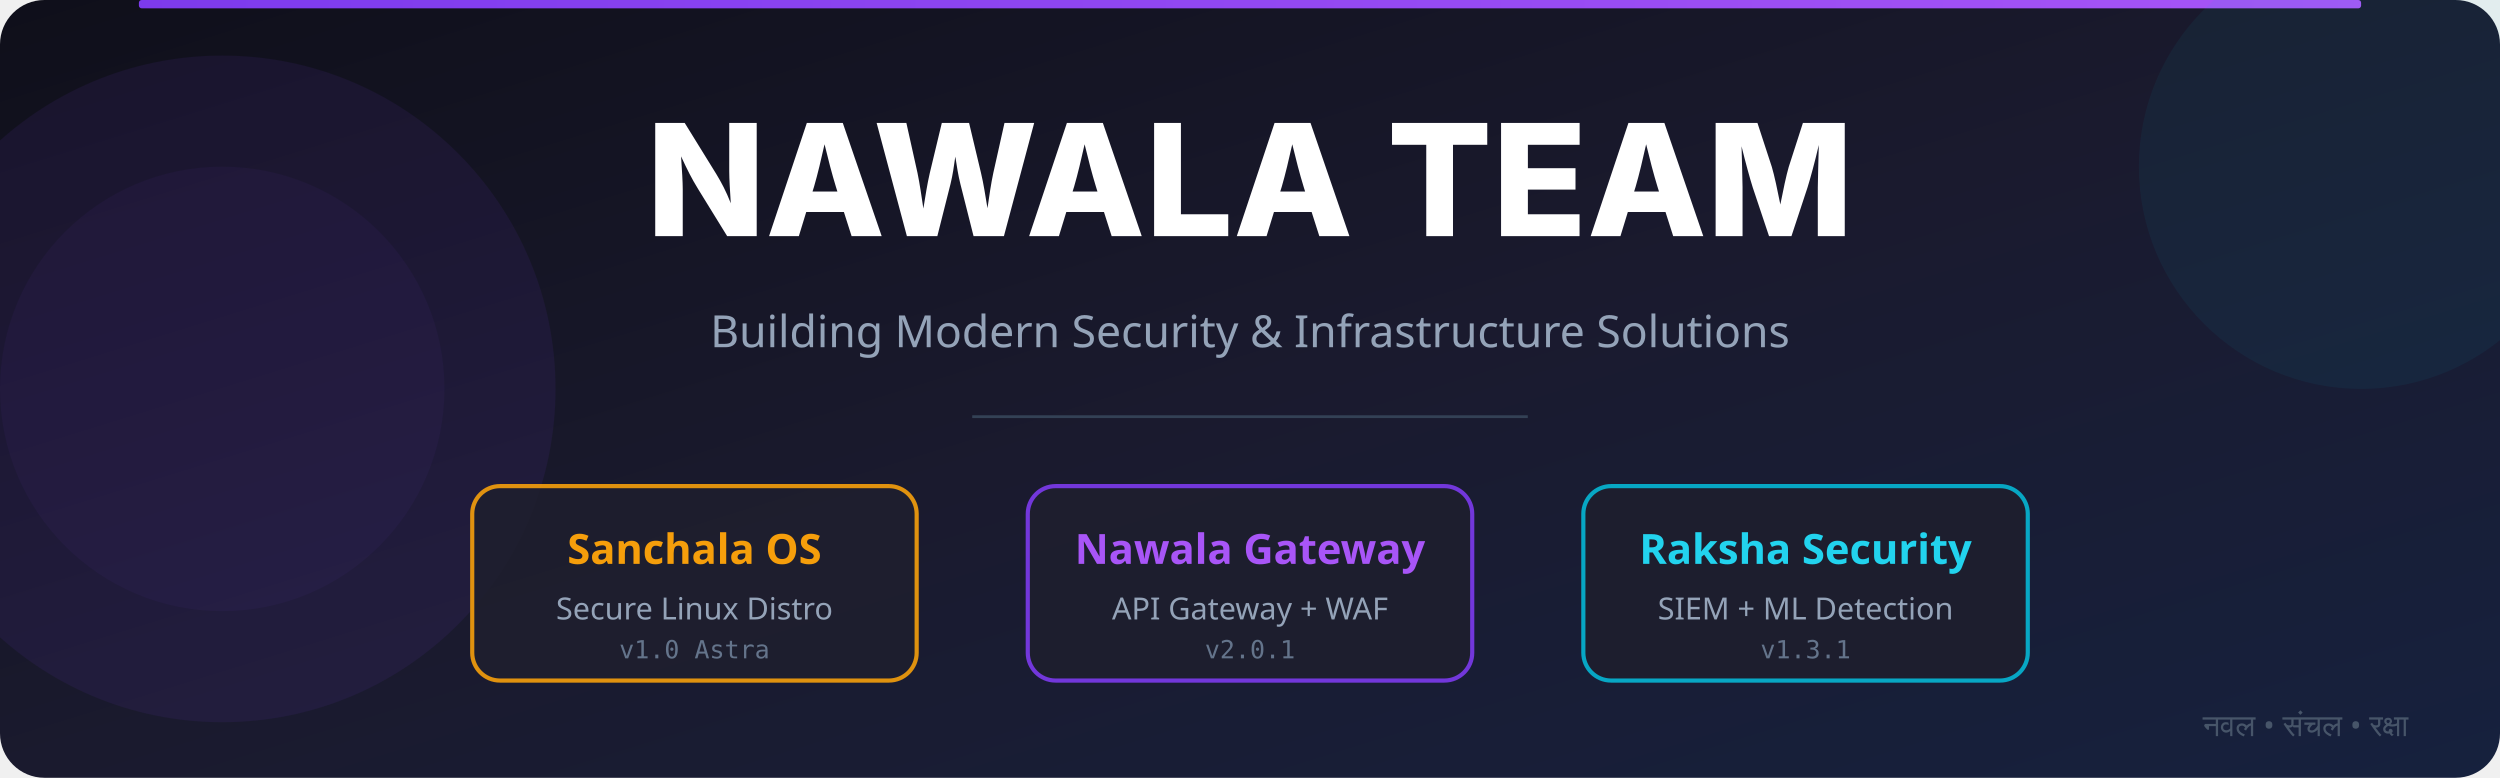
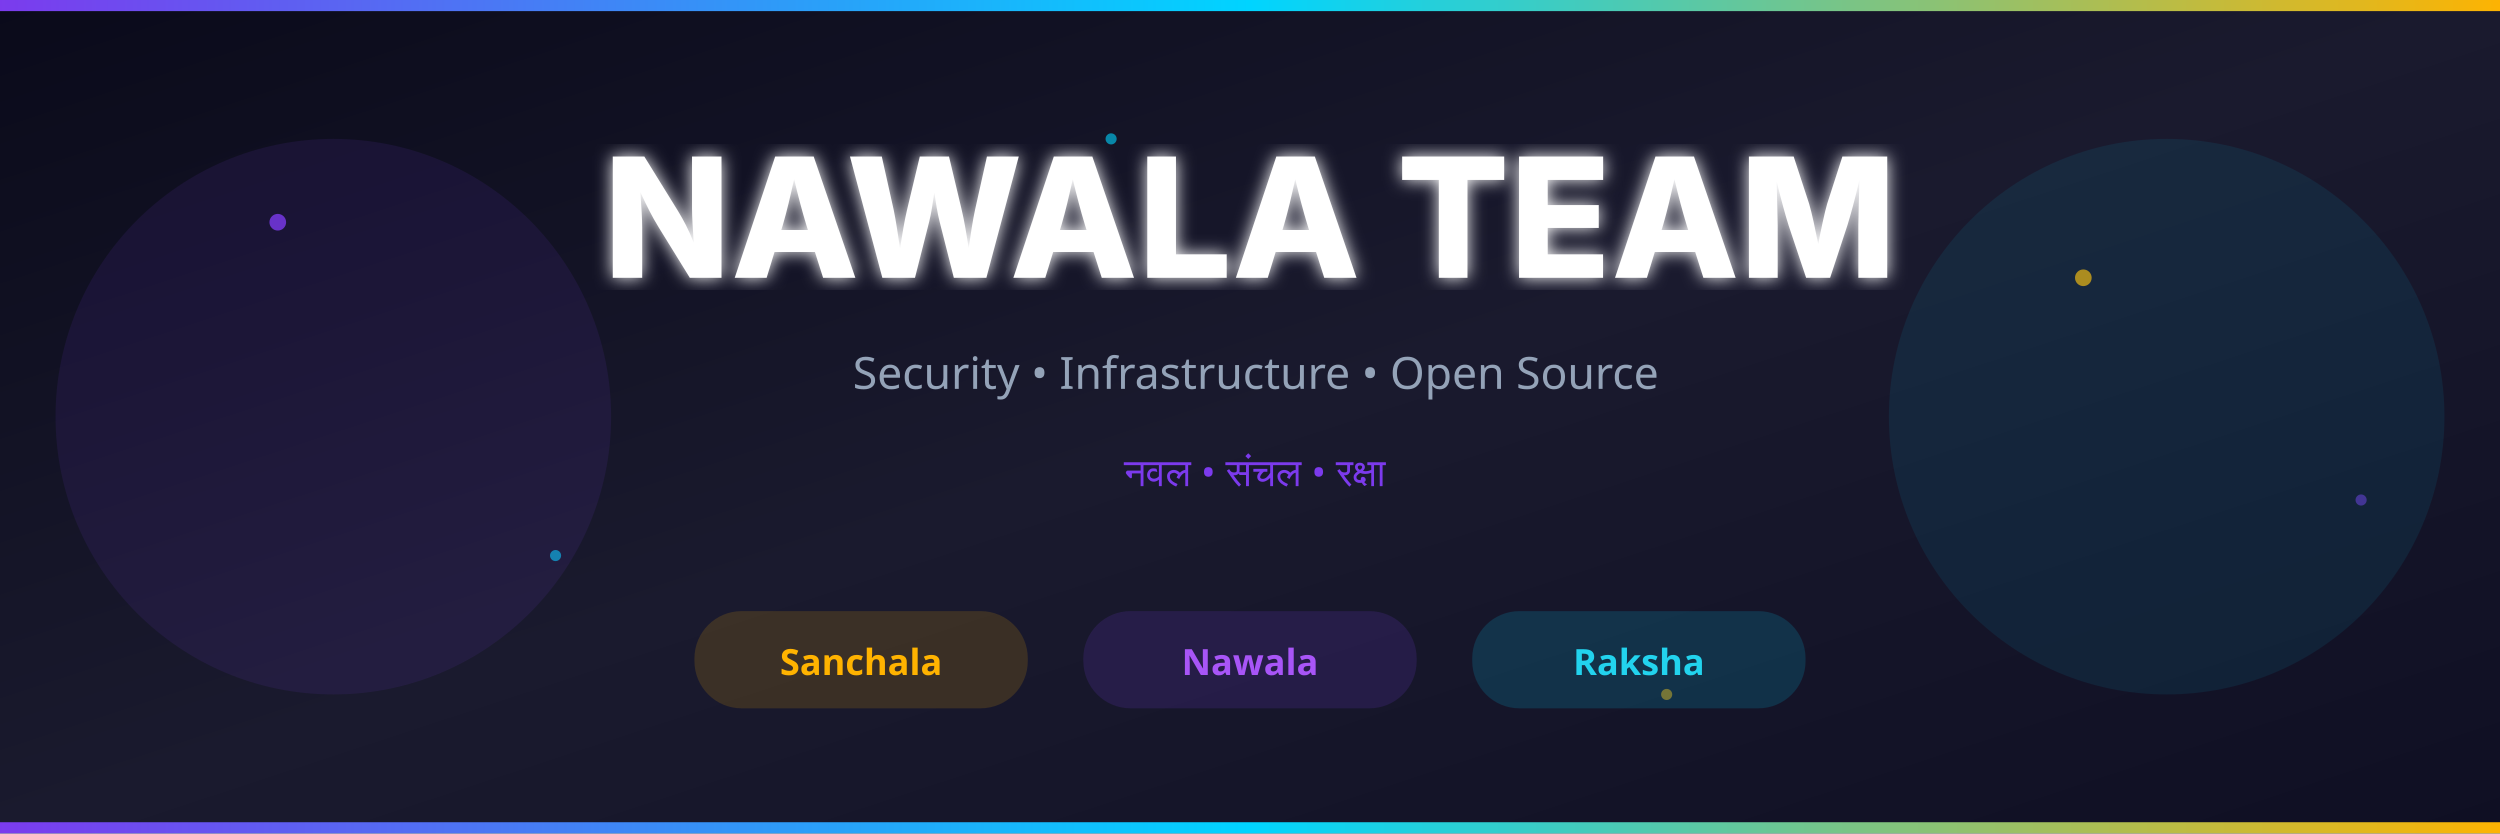
- <svg xmlns="http://www.w3.org/2000/svg" viewBox="0 0 900 280">
+ <svg xmlns="http://www.w3.org/2000/svg" viewBox="0 0 900 300">
  <defs>
    <linearGradient id="bgGrad" x1="0%" y1="0%" x2="100%" y2="100%">
-       <stop offset="0%" style="stop-color:#0f0f1a" />
+       <stop offset="0%" style="stop-color:#0a0a1a" />
      <stop offset="50%" style="stop-color:#1a1a2e" />
-       <stop offset="100%" style="stop-color:#16213e" />
+       <stop offset="100%" style="stop-color:#0f0f23" />
    </linearGradient>
-     <linearGradient id="purpleGrad" x1="0%" y1="0%" x2="100%" y2="0%">
-       <stop offset="0%" style="stop-color:#7c3aed" />
-       <stop offset="100%" style="stop-color:#a855f7" />
+     <linearGradient id="accentLine" x1="0%" y1="0%" x2="100%" y2="0%">
+       <stop offset="0%" style="stop-color:#7c3aed">
+         <animate attributeName="stop-color" values="#7c3aed;#00d4ff;#FFB300;#7c3aed" dur="4s" repeatCount="indefinite" />
+       </stop>
+       <stop offset="50%" style="stop-color:#00d4ff">
+         <animate attributeName="stop-color" values="#00d4ff;#FFB300;#7c3aed;#00d4ff" dur="4s" repeatCount="indefinite" />
+       </stop>
+       <stop offset="100%" style="stop-color:#FFB300">
+         <animate attributeName="stop-color" values="#FFB300;#7c3aed;#00d4ff;#FFB300" dur="4s" repeatCount="indefinite" />
+       </stop>
    </linearGradient>
-     <linearGradient id="cyanGrad" x1="0%" y1="0%" x2="100%" y2="0%">
-       <stop offset="0%" style="stop-color:#06b6d4" />
-       <stop offset="100%" style="stop-color:#22d3ee" />
-     </linearGradient>
-     <linearGradient id="goldGrad" x1="0%" y1="0%" x2="100%" y2="0%">
-       <stop offset="0%" style="stop-color:#f59e0b" />
-       <stop offset="100%" style="stop-color:#fbbf24" />
-     </linearGradient>
+     <filter id="glow">
+       <feGaussianBlur stdDeviation="3" result="blur" />
+       <feMerge>
+         <feMergeNode in="blur" />
+         <feMergeNode in="SourceGraphic" />
+       </feMerge>
+     </filter>
  </defs>
-   <rect width="900" height="280" fill="url(#bgGrad)" rx="16" />
-   <rect x="50" y="0" width="800" height="3" fill="url(#purpleGrad)" rx="1" />
-   <circle cx="80" cy="140" r="120" fill="#7c3aed" opacity="0.08" />
-   <circle cx="80" cy="140" r="80" fill="#7c3aed" opacity="0.05" />
-   <text x="450" y="85" text-anchor="middle" font-family="system-ui, -apple-system, BlinkMacSystemFont, sans-serif" font-size="56" font-weight="800" fill="#ffffff">NAWALA TEAM</text>
-   <text x="450" y="125" text-anchor="middle" font-family="system-ui, sans-serif" font-size="16" fill="#94a3b8">Building Modern Security &amp; Infrastructure Solutions</text>
-   <line x1="350" y1="150" x2="550" y2="150" stroke="#334155" stroke-width="1" />
-   <g transform="translate(170, 175)">
-     <rect x="0" y="0" width="160" height="70" rx="10" fill="#1e1e2e" stroke="#f59e0b" stroke-width="1.5" opacity="0.9" />
-     <text x="80" y="28" text-anchor="middle" font-family="system-ui, sans-serif" font-size="15" font-weight="700" fill="#f59e0b">Sanchala OS</text>
-     <text x="80" y="48" text-anchor="middle" font-family="system-ui, sans-serif" font-size="11" fill="#94a3b8">Secure Linux Distro</text>
-     <text x="80" y="62" text-anchor="middle" font-family="monospace" font-size="9" fill="#64748b">v1.0 Astra</text>
+   <rect width="900" height="300" fill="url(#bgGrad)" />
+   <rect x="0" y="0" width="900" height="4" fill="url(#accentLine)" />
+   <circle cx="100" cy="80" r="3" fill="#7c3aed" opacity="0.8">
+     <animate attributeName="cy" values="80;220;80" dur="6s" repeatCount="indefinite" />
+   </circle>
+   <circle cx="200" cy="200" r="2" fill="#00d4ff" opacity="0.6">
+     <animate attributeName="cy" values="200;60;200" dur="5s" repeatCount="indefinite" />
+   </circle>
+   <circle cx="750" cy="100" r="3" fill="#FFB300" opacity="0.7">
+     <animate attributeName="cy" values="100;250;100" dur="7s" repeatCount="indefinite" />
+   </circle>
+   <circle cx="850" cy="180" r="2" fill="#7c3aed" opacity="0.5">
+     <animate attributeName="cy" values="180;50;180" dur="4s" repeatCount="indefinite" />
+   </circle>
+   <circle cx="400" cy="50" r="2" fill="#00d4ff" opacity="0.6">
+     <animate attributeName="cy" values="50;250;50" dur="8s" repeatCount="indefinite" />
+   </circle>
+   <circle cx="600" cy="250" r="2" fill="#FFB300" opacity="0.5">
+     <animate attributeName="cy" values="250;30;250" dur="6s" repeatCount="indefinite" />
+   </circle>
+   <circle cx="120" cy="150" r="100" fill="#7c3aed" opacity="0.1">
+     <animate attributeName="r" values="100;120;100" dur="3s" repeatCount="indefinite" />
+   </circle>
+   <circle cx="780" cy="150" r="100" fill="#00d4ff" opacity="0.08">
+     <animate attributeName="r" values="100;115;100" dur="4s" repeatCount="indefinite" />
+   </circle>
+   <text x="450" y="100" text-anchor="middle" font-family="system-ui, -apple-system, sans-serif" font-size="60" font-weight="800" fill="#fff" filter="url(#glow)">NAWALA TEAM</text>
+   <text x="450" y="140" text-anchor="middle" font-family="system-ui, sans-serif" font-size="16" fill="#94a3b8">
+     <animate attributeName="opacity" values="0.5;1;0.5" dur="2s" repeatCount="indefinite" />
+     Security • Infrastructure • Open Source
+   </text>
+   <text x="450" y="175" text-anchor="middle" font-family="system-ui, sans-serif" font-size="14" fill="#7c3aed">
+     <animate attributeName="fill" values="#7c3aed;#00d4ff;#FFB300;#7c3aed" dur="6s" repeatCount="indefinite" />
+     नवल • संचल • रक्षा
+   </text>
+   <g transform="translate(250, 220)">
+     <rect x="0" y="0" width="120" height="35" rx="17" fill="#FFB300" opacity="0.15">
+       <animate attributeName="opacity" values="0.15;0.3;0.15" dur="2s" repeatCount="indefinite" />
+     </rect>
+     <text x="60" y="23" text-anchor="middle" font-family="system-ui, sans-serif" font-size="13" font-weight="600" fill="#FFB300">Sanchala</text>
  </g>
-   <g transform="translate(370, 175)">
-     <rect x="0" y="0" width="160" height="70" rx="10" fill="#1e1e2e" stroke="#7c3aed" stroke-width="1.5" opacity="0.9" />
-     <text x="80" y="28" text-anchor="middle" font-family="system-ui, sans-serif" font-size="15" font-weight="700" fill="#a855f7">Nawala Gateway</text>
-     <text x="80" y="48" text-anchor="middle" font-family="system-ui, sans-serif" font-size="11" fill="#94a3b8">API Gateway + WAF</text>
-     <text x="80" y="62" text-anchor="middle" font-family="monospace" font-size="9" fill="#64748b">v2.0.1</text>
+   <g transform="translate(390, 220)">
+     <rect x="0" y="0" width="120" height="35" rx="17" fill="#7c3aed" opacity="0.15">
+       <animate attributeName="opacity" values="0.15;0.3;0.15" dur="2s" repeatCount="indefinite" begin="0.5s" />
+     </rect>
+     <text x="60" y="23" text-anchor="middle" font-family="system-ui, sans-serif" font-size="13" font-weight="600" fill="#a855f7">Nawala</text>
  </g>
-   <g transform="translate(570, 175)">
-     <rect x="0" y="0" width="160" height="70" rx="10" fill="#1e1e2e" stroke="#06b6d4" stroke-width="1.5" opacity="0.9" />
-     <text x="80" y="28" text-anchor="middle" font-family="system-ui, sans-serif" font-size="15" font-weight="700" fill="#22d3ee">Raksha Security</text>
-     <text x="80" y="48" text-anchor="middle" font-family="system-ui, sans-serif" font-size="11" fill="#94a3b8">SIEM + ML Detection</text>
-     <text x="80" y="62" text-anchor="middle" font-family="monospace" font-size="9" fill="#64748b">v1.3.1</text>
+   <g transform="translate(530, 220)">
+     <rect x="0" y="0" width="120" height="35" rx="17" fill="#00d4ff" opacity="0.15">
+       <animate attributeName="opacity" values="0.15;0.3;0.15" dur="2s" repeatCount="indefinite" begin="1s" />
+     </rect>
+     <text x="60" y="23" text-anchor="middle" font-family="system-ui, sans-serif" font-size="13" font-weight="600" fill="#22d3ee">Raksha</text>
  </g>
-   <circle cx="850" cy="60" r="80" fill="#06b6d4" opacity="0.06" />
-   <text x="830" y="265" text-anchor="middle" font-family="system-ui, sans-serif" font-size="11" fill="#475569">नवल • संचल • रक्षा</text>
+   <rect x="0" y="296" width="900" height="4" fill="url(#accentLine)" />
</svg>
